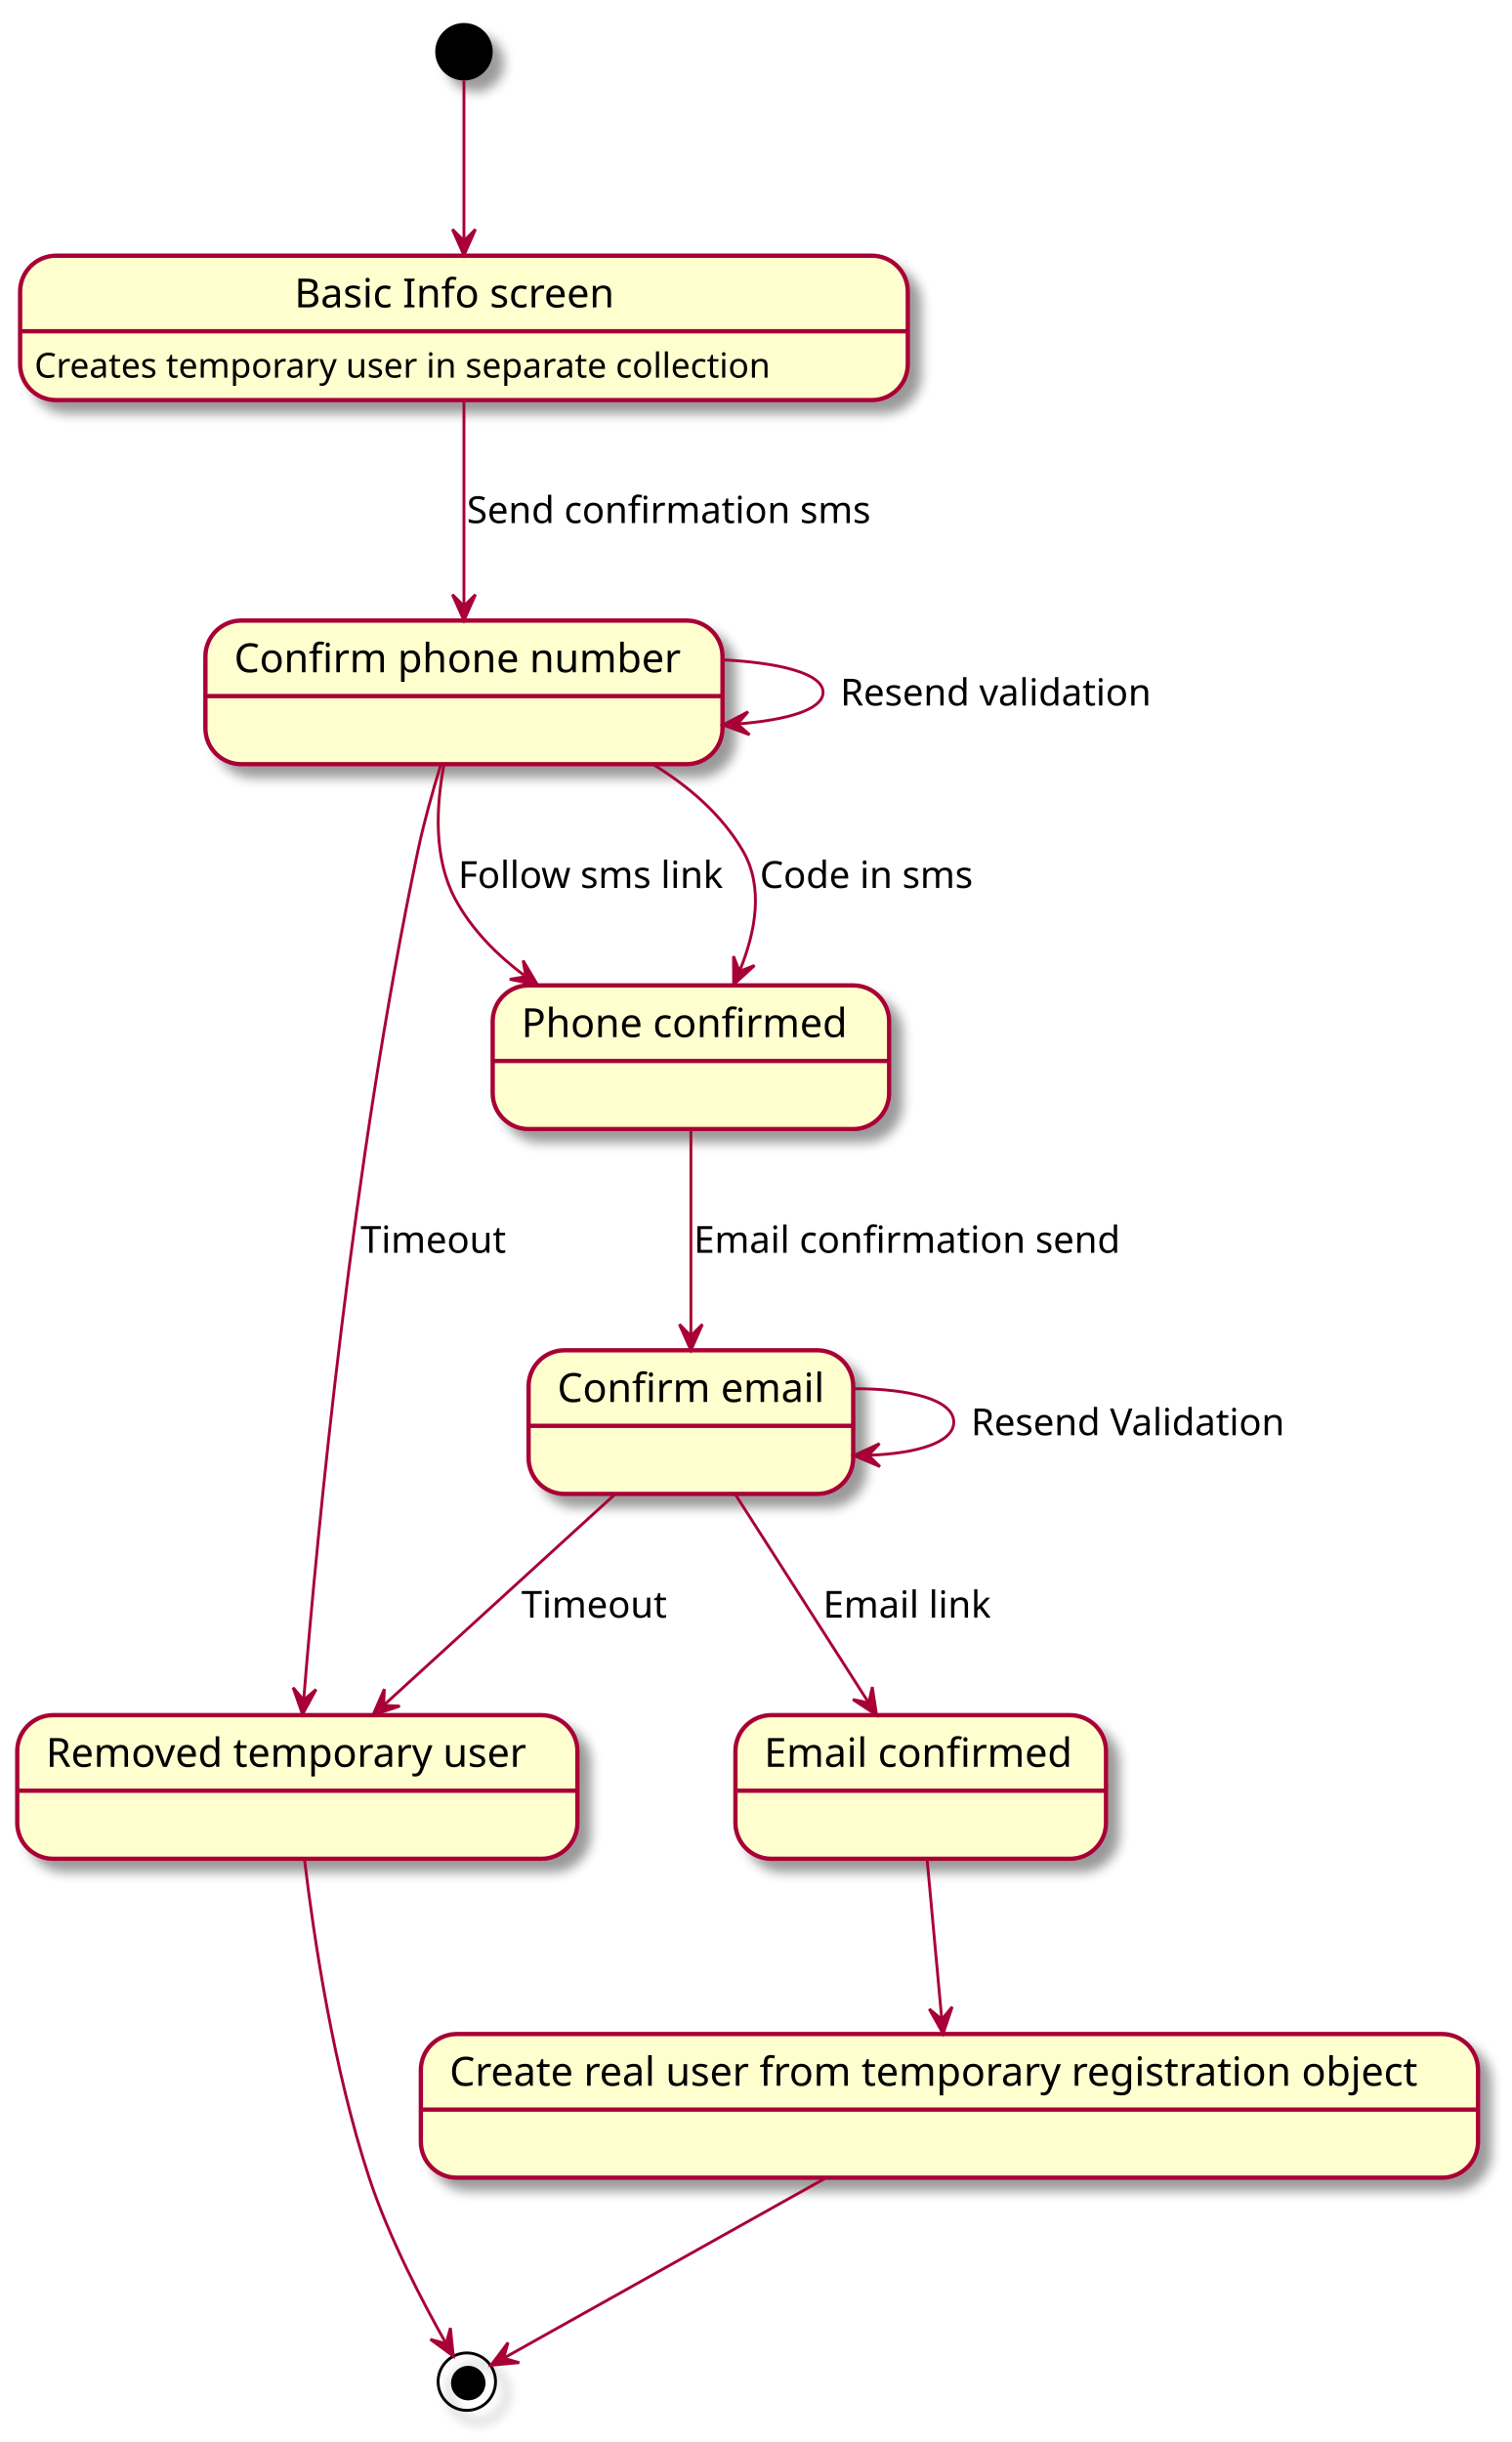
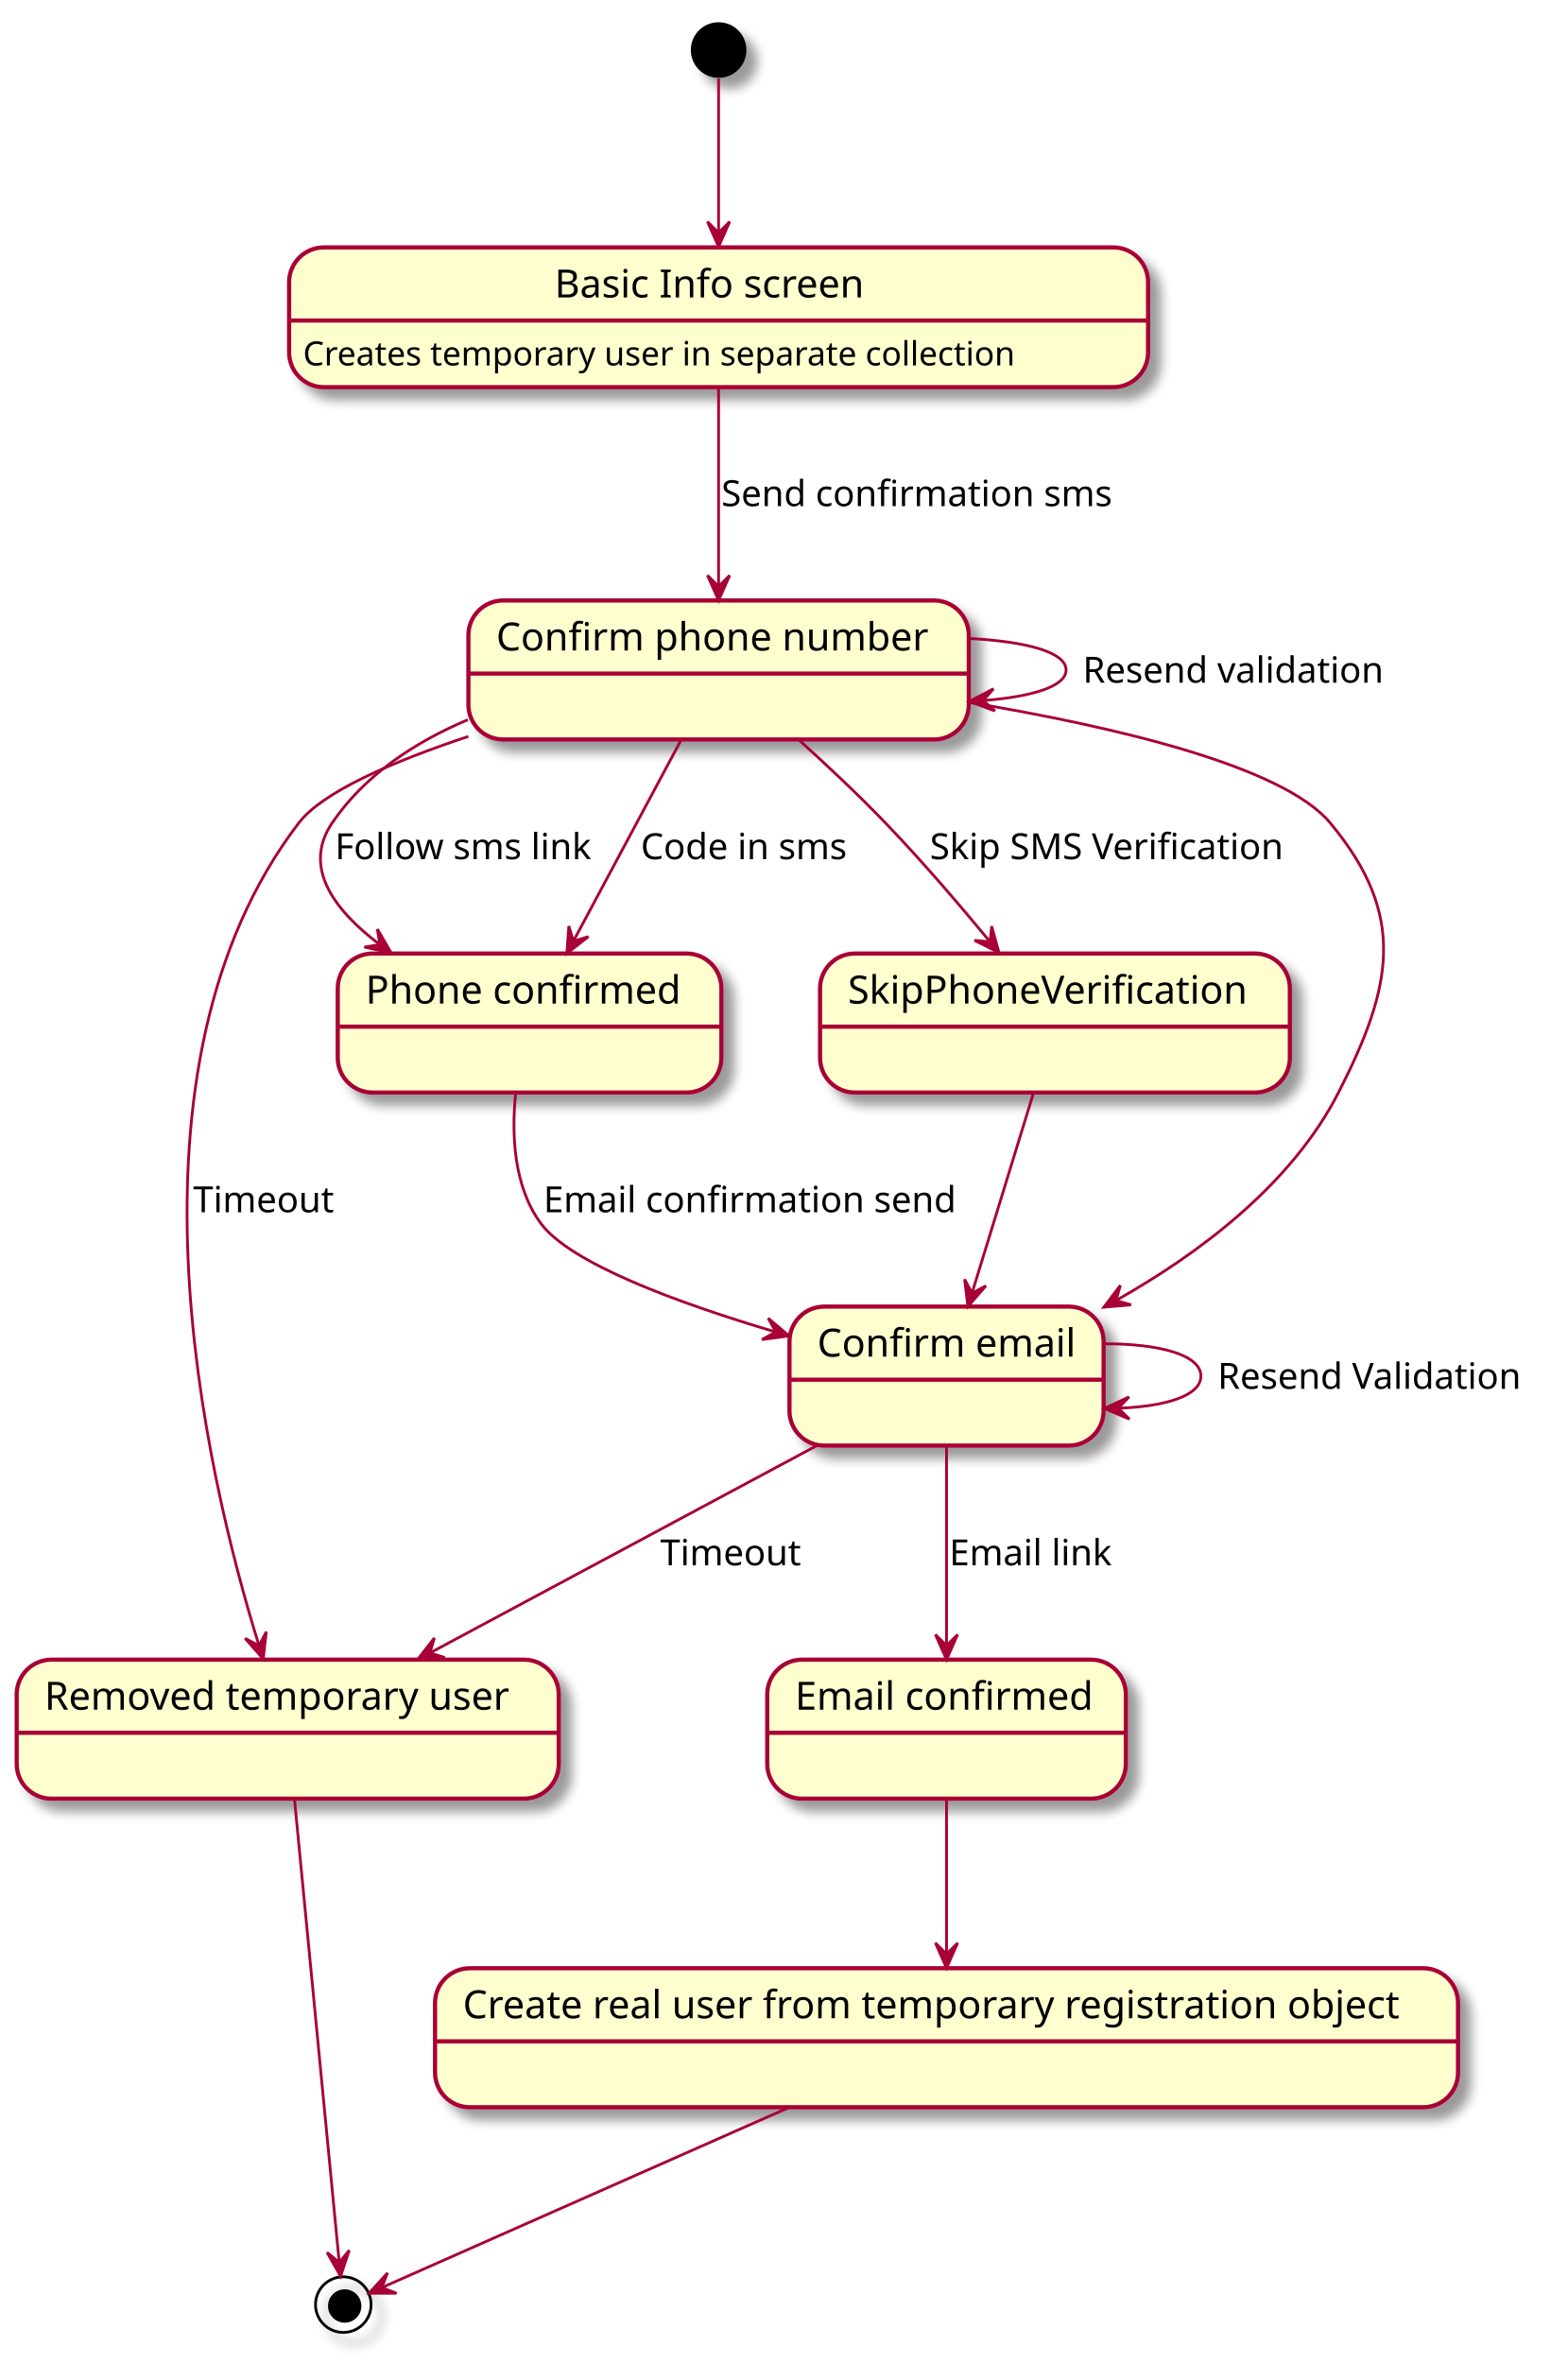
- <svg xmlns="http://www.w3.org/2000/svg" contentScriptType="application/ecmascript" contentStyleType="text/css" height="850px" preserveAspectRatio="none" style="width:526px;height:850px;" version="1.1" viewBox="0 0 526 850" width="526px" zoomAndPan="magnify">
+ <svg xmlns="http://www.w3.org/2000/svg" contentScriptType="application/ecmascript" contentStyleType="text/css" height="850px" preserveAspectRatio="none" style="width:564px;height:850px;" version="1.1" viewBox="0 0 564 850" width="564px" zoomAndPan="magnify">
  <defs>
-     <filter height="300%" id="f1orox0y0p4qsw" width="300%" x="-1" y="-1">
+     <filter height="300%" id="f1q1xwrwkqv5cg" width="300%" x="-1" y="-1">
      <feGaussianBlur result="blurOut" stdDeviation="2.0" />
      <feColorMatrix in="blurOut" result="blurOut2" type="matrix" values="0 0 0 0 0 0 0 0 0 0 0 0 0 0 0 0 0 0 .4 0" />
      <feOffset dx="4.0" dy="4.0" in="blurOut2" result="blurOut3" />
      <feBlend in="SourceGraphic" in2="blurOut3" mode="normal" />
    </filter>
  </defs>
  <g>
-     <ellipse cx="161.5" cy="18" fill="#000000" filter="url(#f1orox0y0p4qsw)" rx="10" ry="10" style="stroke: none; stroke-width: 1.0;" />
-     <rect fill="#FEFECE" filter="url(#f1orox0y0p4qsw)" height="50.266" rx="12.5" ry="12.5" style="stroke: #A80036; stroke-width: 1.5;" width="309" x="7" y="89" />
-     <line style="stroke: #A80036; stroke-width: 1.5;" x1="7" x2="316" y1="115.297" y2="115.297" />
-     <text fill="#000000" font-family="sans-serif" font-size="14" lengthAdjust="spacingAndGlyphs" textLength="118" x="102.5" y="106.995">Basic Info screen</text>
-     <text fill="#000000" font-family="sans-serif" font-size="12" lengthAdjust="spacingAndGlyphs" textLength="289" x="12" y="131.435">Creates temporary user in separate collection</text>
-     <rect fill="#FEFECE" filter="url(#f1orox0y0p4qsw)" height="50" rx="12.5" ry="12.5" style="stroke: #A80036; stroke-width: 1.5;" width="180" x="71.5" y="216" />
-     <line style="stroke: #A80036; stroke-width: 1.5;" x1="71.5" x2="251.5" y1="242.297" y2="242.297" />
-     <text fill="#000000" font-family="sans-serif" font-size="14" lengthAdjust="spacingAndGlyphs" textLength="160" x="81.5" y="233.995">Confirm phone number</text>
-     <rect fill="#FEFECE" filter="url(#f1orox0y0p4qsw)" height="50" rx="12.5" ry="12.5" style="stroke: #A80036; stroke-width: 1.5;" width="195" x="6" y="597" />
+     <ellipse cx="258.5" cy="18" fill="#000000" filter="url(#f1q1xwrwkqv5cg)" rx="10" ry="10" style="stroke: none; stroke-width: 1.0;" />
+     <rect fill="#FEFECE" filter="url(#f1q1xwrwkqv5cg)" height="50.266" rx="12.5" ry="12.5" style="stroke: #A80036; stroke-width: 1.5;" width="309" x="104" y="89" />
+     <line style="stroke: #A80036; stroke-width: 1.5;" x1="104" x2="413" y1="115.297" y2="115.297" />
+     <text fill="#000000" font-family="sans-serif" font-size="14" lengthAdjust="spacingAndGlyphs" textLength="118" x="199.5" y="106.995">Basic Info screen</text>
+     <text fill="#000000" font-family="sans-serif" font-size="12" lengthAdjust="spacingAndGlyphs" textLength="289" x="109" y="131.435">Creates temporary user in separate collection</text>
+     <rect fill="#FEFECE" filter="url(#f1q1xwrwkqv5cg)" height="50" rx="12.5" ry="12.5" style="stroke: #A80036; stroke-width: 1.5;" width="180" x="168.5" y="216" />
+     <line style="stroke: #A80036; stroke-width: 1.5;" x1="168.5" x2="348.5" y1="242.297" y2="242.297" />
+     <text fill="#000000" font-family="sans-serif" font-size="14" lengthAdjust="spacingAndGlyphs" textLength="160" x="178.5" y="233.995">Confirm phone number</text>
+     <rect fill="#FEFECE" filter="url(#f1q1xwrwkqv5cg)" height="50" rx="12.5" ry="12.5" style="stroke: #A80036; stroke-width: 1.5;" width="195" x="6" y="597" />
    <line style="stroke: #A80036; stroke-width: 1.5;" x1="6" x2="201" y1="623.297" y2="623.297" />
    <text fill="#000000" font-family="sans-serif" font-size="14" lengthAdjust="spacingAndGlyphs" textLength="175" x="16" y="614.995">Removed temporary user</text>
-     <rect fill="#FEFECE" filter="url(#f1orox0y0p4qsw)" height="50" rx="12.5" ry="12.5" style="stroke: #A80036; stroke-width: 1.5;" width="138" x="171.5" y="343" />
-     <line style="stroke: #A80036; stroke-width: 1.5;" x1="171.5" x2="309.5" y1="369.297" y2="369.297" />
-     <text fill="#000000" font-family="sans-serif" font-size="14" lengthAdjust="spacingAndGlyphs" textLength="118" x="181.5" y="360.995">Phone confirmed</text>
-     <rect fill="#FEFECE" filter="url(#f1orox0y0p4qsw)" height="50" rx="12.5" ry="12.5" style="stroke: #A80036; stroke-width: 1.5;" width="113" x="184" y="470" />
-     <line style="stroke: #A80036; stroke-width: 1.5;" x1="184" x2="297" y1="496.297" y2="496.297" />
-     <text fill="#000000" font-family="sans-serif" font-size="14" lengthAdjust="spacingAndGlyphs" textLength="93" x="194" y="487.995">Confirm email</text>
-     <rect fill="#FEFECE" filter="url(#f1orox0y0p4qsw)" height="50" rx="12.5" ry="12.5" style="stroke: #A80036; stroke-width: 1.5;" width="129" x="256" y="597" />
-     <line style="stroke: #A80036; stroke-width: 1.5;" x1="256" x2="385" y1="623.297" y2="623.297" />
-     <text fill="#000000" font-family="sans-serif" font-size="14" lengthAdjust="spacingAndGlyphs" textLength="109" x="266" y="614.995">Email confirmed</text>
-     <rect fill="#FEFECE" filter="url(#f1orox0y0p4qsw)" height="50" rx="12.5" ry="12.5" style="stroke: #A80036; stroke-width: 1.5;" width="368" x="146.5" y="708" />
-     <line style="stroke: #A80036; stroke-width: 1.5;" x1="146.5" x2="514.5" y1="734.297" y2="734.297" />
-     <text fill="#000000" font-family="sans-serif" font-size="14" lengthAdjust="spacingAndGlyphs" textLength="348" x="156.5" y="725.995">Create real user from temporary registration object</text>
-     <ellipse cx="162.5" cy="829" fill="none" filter="url(#f1orox0y0p4qsw)" rx="10" ry="10" style="stroke: #000000; stroke-width: 1.0;" />
-     <ellipse cx="163" cy="829.5" fill="#000000" rx="6" ry="6" style="stroke: none; stroke-width: 1.0;" />
-     <path d="M161.5,28.013 C161.5,40.698 161.5,64.409 161.5,83.57 " fill="none" id="*start-BasicInfo" style="stroke: #A80036; stroke-width: 1.0;" />
-     <polygon fill="#A80036" points="161.5,88.84,165.5,79.84,161.5,83.84,157.5,79.84,161.5,88.84" style="stroke: #A80036; stroke-width: 1.0;" />
-     <path d="M161.5,139.101 C161.5,159.593 161.5,189.076 161.5,210.884 " fill="none" id="BasicInfo-ConfirmPhone" style="stroke: #A80036; stroke-width: 1.0;" />
-     <polygon fill="#A80036" points="161.5,215.973,165.5,206.973,161.5,210.973,157.5,206.973,161.5,215.973" style="stroke: #A80036; stroke-width: 1.0;" />
-     <text fill="#000000" font-family="sans-serif" font-size="13" lengthAdjust="spacingAndGlyphs" textLength="148" x="162.5" y="182.067">Send confirmation sms</text>
-     <path d="M251.672,229.673 C271.805,230.716 286.5,234.491 286.5,241 C286.5,246.949 274.223,250.615 256.736,251.998 " fill="none" id="ConfirmPhone-ConfirmPhone" style="stroke: #A80036; stroke-width: 1.0;" />
-     <polygon fill="#A80036" points="251.672,252.327,260.913,255.735,256.661,252.003,260.394,247.752,251.672,252.327" style="stroke: #A80036; stroke-width: 1.0;" />
-     <text fill="#000000" font-family="sans-serif" font-size="13" lengthAdjust="spacingAndGlyphs" textLength="112" x="292.5" y="245.567">Resend validation</text>
-     <path d="M153.418,266.251 C150.579,275.48 147.583,286.146 145.5,296 C122.763,403.578 110.419,533.956 105.734,591.395 " fill="none" id="ConfirmPhone-Timeout" style="stroke: #A80036; stroke-width: 1.0;" />
-     <polygon fill="#A80036" points="105.305,596.723,110.014,588.073,105.706,591.739,102.04,587.431,105.305,596.723" style="stroke: #A80036; stroke-width: 1.0;" />
-     <text fill="#000000" font-family="sans-serif" font-size="13" lengthAdjust="spacingAndGlyphs" textLength="52" x="125.5" y="436.067">Timeout</text>
-     <path d="M154.569,266.076 C151.799,280.514 150.834,298.772 158.5,313 C164.231,323.636 173.073,332.521 182.866,339.81 " fill="none" id="ConfirmPhone-PhoneConfirmed" style="stroke: #A80036; stroke-width: 1.0;" />
-     <polygon fill="#A80036" points="187.114,342.837,182.104,334.358,183.042,339.936,177.463,340.874,187.114,342.837" style="stroke: #A80036; stroke-width: 1.0;" />
-     <text fill="#000000" font-family="sans-serif" font-size="13" lengthAdjust="spacingAndGlyphs" textLength="94" x="159.5" y="309.067">Follow sms link</text>
-     <path d="M227.416,266.122 C239.816,273.743 251.175,283.538 258.5,296 C265.961,308.693 262.991,324.427 257.5,337.856 " fill="none" id="ConfirmPhone-PhoneConfirmed" style="stroke: #A80036; stroke-width: 1.0;" />
-     <polygon fill="#A80036" points="255.377,342.689,262.66,336.059,257.389,338.111,255.336,332.84,255.377,342.689" style="stroke: #A80036; stroke-width: 1.0;" />
-     <text fill="#000000" font-family="sans-serif" font-size="13" lengthAdjust="spacingAndGlyphs" textLength="79" x="264.5" y="309.067">Code in sms</text>
-     <path d="M240.5,393.101 C240.5,413.593 240.5,443.076 240.5,464.884 " fill="none" id="PhoneConfirmed-ConfirmEmail" style="stroke: #A80036; stroke-width: 1.0;" />
-     <polygon fill="#A80036" points="240.5,469.973,244.5,460.973,240.5,464.973,236.5,460.973,240.5,469.973" style="stroke: #A80036; stroke-width: 1.0;" />
-     <text fill="#000000" font-family="sans-serif" font-size="13" lengthAdjust="spacingAndGlyphs" textLength="154" x="241.5" y="436.067">Email confirmation send</text>
-     <path d="M297.24,483.376 C316.511,483.315 332,487.189 332,495 C332,502.078 319.279,505.924 302.551,506.538 " fill="none" id="ConfirmEmail-ConfirmEmail" style="stroke: #A80036; stroke-width: 1.0;" />
-     <polygon fill="#A80036" points="297.24,506.624,306.304,510.477,302.239,506.543,306.174,502.478,297.24,506.624" style="stroke: #A80036; stroke-width: 1.0;" />
-     <text fill="#000000" font-family="sans-serif" font-size="13" lengthAdjust="spacingAndGlyphs" textLength="114" x="338" y="499.567">Resend Validation</text>
-     <path d="M214.085,520.101 C191.057,541.112 157.67,571.575 133.612,593.526 " fill="none" id="ConfirmEmail-Timeout" style="stroke: #A80036; stroke-width: 1.0;" />
-     <polygon fill="#A80036" points="129.834,596.973,139.178,593.861,133.527,593.603,133.786,587.952,129.834,596.973" style="stroke: #A80036; stroke-width: 1.0;" />
-     <text fill="#000000" font-family="sans-serif" font-size="13" lengthAdjust="spacingAndGlyphs" textLength="52" x="181.5" y="563.067">Timeout</text>
-     <path d="M255.925,520.101 C269.206,540.853 288.388,570.824 302.394,592.709 " fill="none" id="ConfirmEmail-EmailConfirmed" style="stroke: #A80036; stroke-width: 1.0;" />
-     <polygon fill="#A80036" points="305.123,596.973,303.64,587.236,302.427,592.762,296.902,591.549,305.123,596.973" style="stroke: #A80036; stroke-width: 1.0;" />
-     <text fill="#000000" font-family="sans-serif" font-size="13" lengthAdjust="spacingAndGlyphs" textLength="60" x="286.5" y="563.067">Email link</text>
-     <path d="M322.719,647.191 C324.221,663.56 326.214,685.279 327.806,702.64 " fill="none" id="EmailConfirmed-CreateUser" style="stroke: #A80036; stroke-width: 1.0;" />
-     <polygon fill="#A80036" points="328.287,707.877,331.448,698.549,327.83,702.898,323.481,699.28,328.287,707.877" style="stroke: #A80036; stroke-width: 1.0;" />
-     <path d="M287.236,758.207 C250.204,778.928 199.234,807.446 175.561,820.692 " fill="none" id="CreateUser-*end" style="stroke: #A80036; stroke-width: 1.0;" />
-     <polygon fill="#A80036" points="170.939,823.278,180.746,822.374,175.302,820.837,176.84,815.393,170.939,823.278" style="stroke: #A80036; stroke-width: 1.0;" />
-     <path d="M106.015,647.387 C109.299,674.807 116.142,720.412 128.5,758 C135.415,779.033 147.409,801.822 155.146,815.5 " fill="none" id="Timeout-*end" style="stroke: #A80036; stroke-width: 1.0;" />
-     <polygon fill="#A80036" points="157.787,820.107,156.782,810.31,155.301,815.769,149.841,814.288,157.787,820.107" style="stroke: #A80036; stroke-width: 1.0;" />
+     <rect fill="#FEFECE" filter="url(#f1q1xwrwkqv5cg)" height="50" rx="12.5" ry="12.5" style="stroke: #A80036; stroke-width: 1.5;" width="138" x="121.5" y="343" />
+     <line style="stroke: #A80036; stroke-width: 1.5;" x1="121.5" x2="259.5" y1="369.297" y2="369.297" />
+     <text fill="#000000" font-family="sans-serif" font-size="14" lengthAdjust="spacingAndGlyphs" textLength="118" x="131.5" y="360.995">Phone confirmed</text>
+     <rect fill="#FEFECE" filter="url(#f1q1xwrwkqv5cg)" height="50" rx="12.5" ry="12.5" style="stroke: #A80036; stroke-width: 1.5;" width="113" x="284" y="470" />
+     <line style="stroke: #A80036; stroke-width: 1.5;" x1="284" x2="397" y1="496.297" y2="496.297" />
+     <text fill="#000000" font-family="sans-serif" font-size="14" lengthAdjust="spacingAndGlyphs" textLength="93" x="294" y="487.995">Confirm email</text>
+     <rect fill="#FEFECE" filter="url(#f1q1xwrwkqv5cg)" height="50" rx="12.5" ry="12.5" style="stroke: #A80036; stroke-width: 1.5;" width="169" x="295" y="343" />
+     <line style="stroke: #A80036; stroke-width: 1.5;" x1="295" x2="464" y1="369.297" y2="369.297" />
+     <text fill="#000000" font-family="sans-serif" font-size="14" lengthAdjust="spacingAndGlyphs" textLength="149" x="305" y="360.995">SkipPhoneVerification</text>
+     <rect fill="#FEFECE" filter="url(#f1q1xwrwkqv5cg)" height="50" rx="12.5" ry="12.5" style="stroke: #A80036; stroke-width: 1.5;" width="129" x="276" y="597" />
+     <line style="stroke: #A80036; stroke-width: 1.5;" x1="276" x2="405" y1="623.297" y2="623.297" />
+     <text fill="#000000" font-family="sans-serif" font-size="14" lengthAdjust="spacingAndGlyphs" textLength="109" x="286" y="614.995">Email confirmed</text>
+     <rect fill="#FEFECE" filter="url(#f1q1xwrwkqv5cg)" height="50" rx="12.5" ry="12.5" style="stroke: #A80036; stroke-width: 1.5;" width="368" x="156.5" y="708" />
+     <line style="stroke: #A80036; stroke-width: 1.5;" x1="156.5" x2="524.5" y1="734.297" y2="734.297" />
+     <text fill="#000000" font-family="sans-serif" font-size="14" lengthAdjust="spacingAndGlyphs" textLength="348" x="166.5" y="725.995">Create real user from temporary registration object</text>
+     <ellipse cx="123.5" cy="829" fill="none" filter="url(#f1q1xwrwkqv5cg)" rx="10" ry="10" style="stroke: #000000; stroke-width: 1.0;" />
+     <ellipse cx="124" cy="829.5" fill="#000000" rx="6" ry="6" style="stroke: none; stroke-width: 1.0;" />
+     <path d="M258.5,28.274 C258.5,41.361 258.5,64.555 258.5,83.521 " fill="none" id="*start-BasicInfo" style="stroke: #A80036; stroke-width: 1.0;" />
+     <polygon fill="#A80036" points="258.5,88.746,262.5,79.746,258.5,83.746,254.5,79.746,258.5,88.746" style="stroke: #A80036; stroke-width: 1.0;" />
+     <path d="M258.5,139.091 C258.5,159.703 258.5,188.965 258.5,210.848 " fill="none" id="BasicInfo-ConfirmPhone" style="stroke: #A80036; stroke-width: 1.0;" />
+     <polygon fill="#A80036" points="258.5,215.961,262.5,206.961,258.5,210.961,254.5,206.961,258.5,215.961" style="stroke: #A80036; stroke-width: 1.0;" />
+     <text fill="#000000" font-family="sans-serif" font-size="13" lengthAdjust="spacingAndGlyphs" textLength="148" x="259.5" y="182.067">Send confirmation sms</text>
+     <path d="M348.672,229.673 C368.805,230.716 383.5,234.491 383.5,241 C383.5,246.949 371.223,250.615 353.736,251.998 " fill="none" id="ConfirmPhone-ConfirmPhone" style="stroke: #A80036; stroke-width: 1.0;" />
+     <polygon fill="#A80036" points="348.672,252.327,357.913,255.734,353.662,252.002,357.394,247.751,348.672,252.327" style="stroke: #A80036; stroke-width: 1.0;" />
+     <text fill="#000000" font-family="sans-serif" font-size="13" lengthAdjust="spacingAndGlyphs" textLength="112" x="389.5" y="245.567">Resend validation</text>
+     <path d="M168.474,264.902 C141.123,273.998 116.02,284.866 107.5,296 C39.915,384.316 73.715,529.095 93.087,591.646 " fill="none" id="ConfirmPhone-Timeout" style="stroke: #A80036; stroke-width: 1.0;" />
+     <polygon fill="#A80036" points="94.684,596.724,95.799,586.938,93.184,591.954,88.168,589.338,94.684,596.724" style="stroke: #A80036; stroke-width: 1.0;" />
+     <text fill="#000000" font-family="sans-serif" font-size="13" lengthAdjust="spacingAndGlyphs" textLength="52" x="69.5" y="436.067">Timeout</text>
+     <path d="M168.289,258.896 C149.123,267.019 131.172,278.829 119.5,296 C108.764,311.794 119.972,327.165 136.414,339.622 " fill="none" id="ConfirmPhone-PhoneConfirmed" style="stroke: #A80036; stroke-width: 1.0;" />
+     <polygon fill="#A80036" points="140.696,342.725,135.755,334.205,136.647,339.791,131.061,340.684,140.696,342.725" style="stroke: #A80036; stroke-width: 1.0;" />
+     <text fill="#000000" font-family="sans-serif" font-size="13" lengthAdjust="spacingAndGlyphs" textLength="94" x="120.5" y="309.067">Follow sms link</text>
+     <path d="M245.065,266.091 C233.936,286.877 218.097,316.459 206.348,338.401 " fill="none" id="ConfirmPhone-PhoneConfirmed" style="stroke: #A80036; stroke-width: 1.0;" />
+     <polygon fill="#A80036" points="203.907,342.961,211.681,336.915,206.267,338.553,204.629,333.139,203.907,342.961" style="stroke: #A80036; stroke-width: 1.0;" />
+     <text fill="#000000" font-family="sans-serif" font-size="13" lengthAdjust="spacingAndGlyphs" textLength="79" x="230.5" y="309.067">Code in sms</text>
+     <path d="M348.674,252.663 C401.682,261.512 461.549,275.661 478.5,296 C506.114,329.134 501.121,354.589 481.5,393 C464.601,426.081 431.41,450.914 401.474,467.791 " fill="none" id="ConfirmPhone-ConfirmEmail" style="stroke: #A80036; stroke-width: 1.0;" />
+     <polygon fill="#A80036" points="397.084,470.224,406.894,469.361,401.457,467.801,403.018,462.363,397.084,470.224" style="stroke: #A80036; stroke-width: 1.0;" />
+     <path d="M287.275,266.033 C297.407,275.194 308.705,285.815 318.5,296 C331.467,309.484 345.003,325.264 356.02,338.609 " fill="none" id="ConfirmPhone-SkipPhoneVerification" style="stroke: #A80036; stroke-width: 1.0;" />
+     <polygon fill="#A80036" points="359.355,342.667,356.731,333.174,356.18,338.804,350.55,338.253,359.355,342.667" style="stroke: #A80036; stroke-width: 1.0;" />
+     <text fill="#000000" font-family="sans-serif" font-size="13" lengthAdjust="spacingAndGlyphs" textLength="135" x="334.5" y="309.067">Skip SMS Verification</text>
+     <path d="M371.795,393.091 C365.438,413.791 356.404,443.212 349.674,465.125 " fill="none" id="SkipPhoneVerification-ConfirmEmail" style="stroke: #A80036; stroke-width: 1.0;" />
+     <polygon fill="#A80036" points="348.189,469.961,354.655,462.532,349.657,465.181,347.007,460.183,348.189,469.961" style="stroke: #A80036; stroke-width: 1.0;" />
+     <path d="M185.49,393.277 C183.978,408.234 184.798,426.777 194.5,440 C205.114,454.466 243.845,468.69 278.747,479.047 " fill="none" id="PhoneConfirmed-ConfirmEmail" style="stroke: #A80036; stroke-width: 1.0;" />
+     <polygon fill="#A80036" points="283.865,480.547,276.354,474.177,279.067,479.141,274.104,481.854,283.865,480.547" style="stroke: #A80036; stroke-width: 1.0;" />
+     <text fill="#000000" font-family="sans-serif" font-size="13" lengthAdjust="spacingAndGlyphs" textLength="154" x="195.5" y="436.067">Email confirmation send</text>
+     <path d="M397.24,483.376 C416.511,483.315 432,487.19 432,495 C432,502.078 419.279,505.924 402.551,506.538 " fill="none" id="ConfirmEmail-ConfirmEmail" style="stroke: #A80036; stroke-width: 1.0;" />
+     <polygon fill="#A80036" points="397.24,506.624,406.304,510.477,402.239,506.543,406.173,502.478,397.24,506.624" style="stroke: #A80036; stroke-width: 1.0;" />
+     <text fill="#000000" font-family="sans-serif" font-size="13" lengthAdjust="spacingAndGlyphs" textLength="114" x="438" y="499.567">Resend Validation</text>
+     <path d="M293.676,520.091 C253.588,541.573 195.969,572.449 154.674,594.578 " fill="none" id="ConfirmEmail-Timeout" style="stroke: #A80036; stroke-width: 1.0;" />
+     <polygon fill="#A80036" points="150.226,596.961,160.048,596.236,154.633,594.599,156.27,589.184,150.226,596.961" style="stroke: #A80036; stroke-width: 1.0;" />
+     <text fill="#000000" font-family="sans-serif" font-size="13" lengthAdjust="spacingAndGlyphs" textLength="52" x="237.5" y="563.067">Timeout</text>
+     <path d="M340.5,520.091 C340.5,540.703 340.5,569.965 340.5,591.848 " fill="none" id="ConfirmEmail-EmailConfirmed" style="stroke: #A80036; stroke-width: 1.0;" />
+     <polygon fill="#A80036" points="340.5,596.961,344.5,587.961,340.5,591.961,336.5,587.961,340.5,596.961" style="stroke: #A80036; stroke-width: 1.0;" />
+     <text fill="#000000" font-family="sans-serif" font-size="13" lengthAdjust="spacingAndGlyphs" textLength="60" x="341.5" y="563.067">Email link</text>
+     <path d="M340.5,647.188 C340.5,663.65 340.5,685.246 340.5,702.654 " fill="none" id="EmailConfirmed-CreateUser" style="stroke: #A80036; stroke-width: 1.0;" />
+     <polygon fill="#A80036" points="340.5,707.912,344.5,698.912,340.5,702.912,336.5,698.912,340.5,707.912" style="stroke: #A80036; stroke-width: 1.0;" />
+     <path d="M283.769,758.097 C234.386,779.944 166.315,810.059 137.396,822.853 " fill="none" id="CreateUser-*end" style="stroke: #A80036; stroke-width: 1.0;" />
+     <polygon fill="#A80036" points="132.781,824.894,142.63,824.911,137.353,822.871,139.393,817.595,132.781,824.894" style="stroke: #A80036; stroke-width: 1.0;" />
+     <path d="M105.952,647.382 C110.15,690.832 118.591,778.196 122.011,813.586 " fill="none" id="Timeout-*end" style="stroke: #A80036; stroke-width: 1.0;" />
+     <polygon fill="#A80036" points="122.515,818.805,125.631,809.462,122.034,813.829,117.668,810.232,122.515,818.805" style="stroke: #A80036; stroke-width: 1.0;" />
  </g>
</svg>
